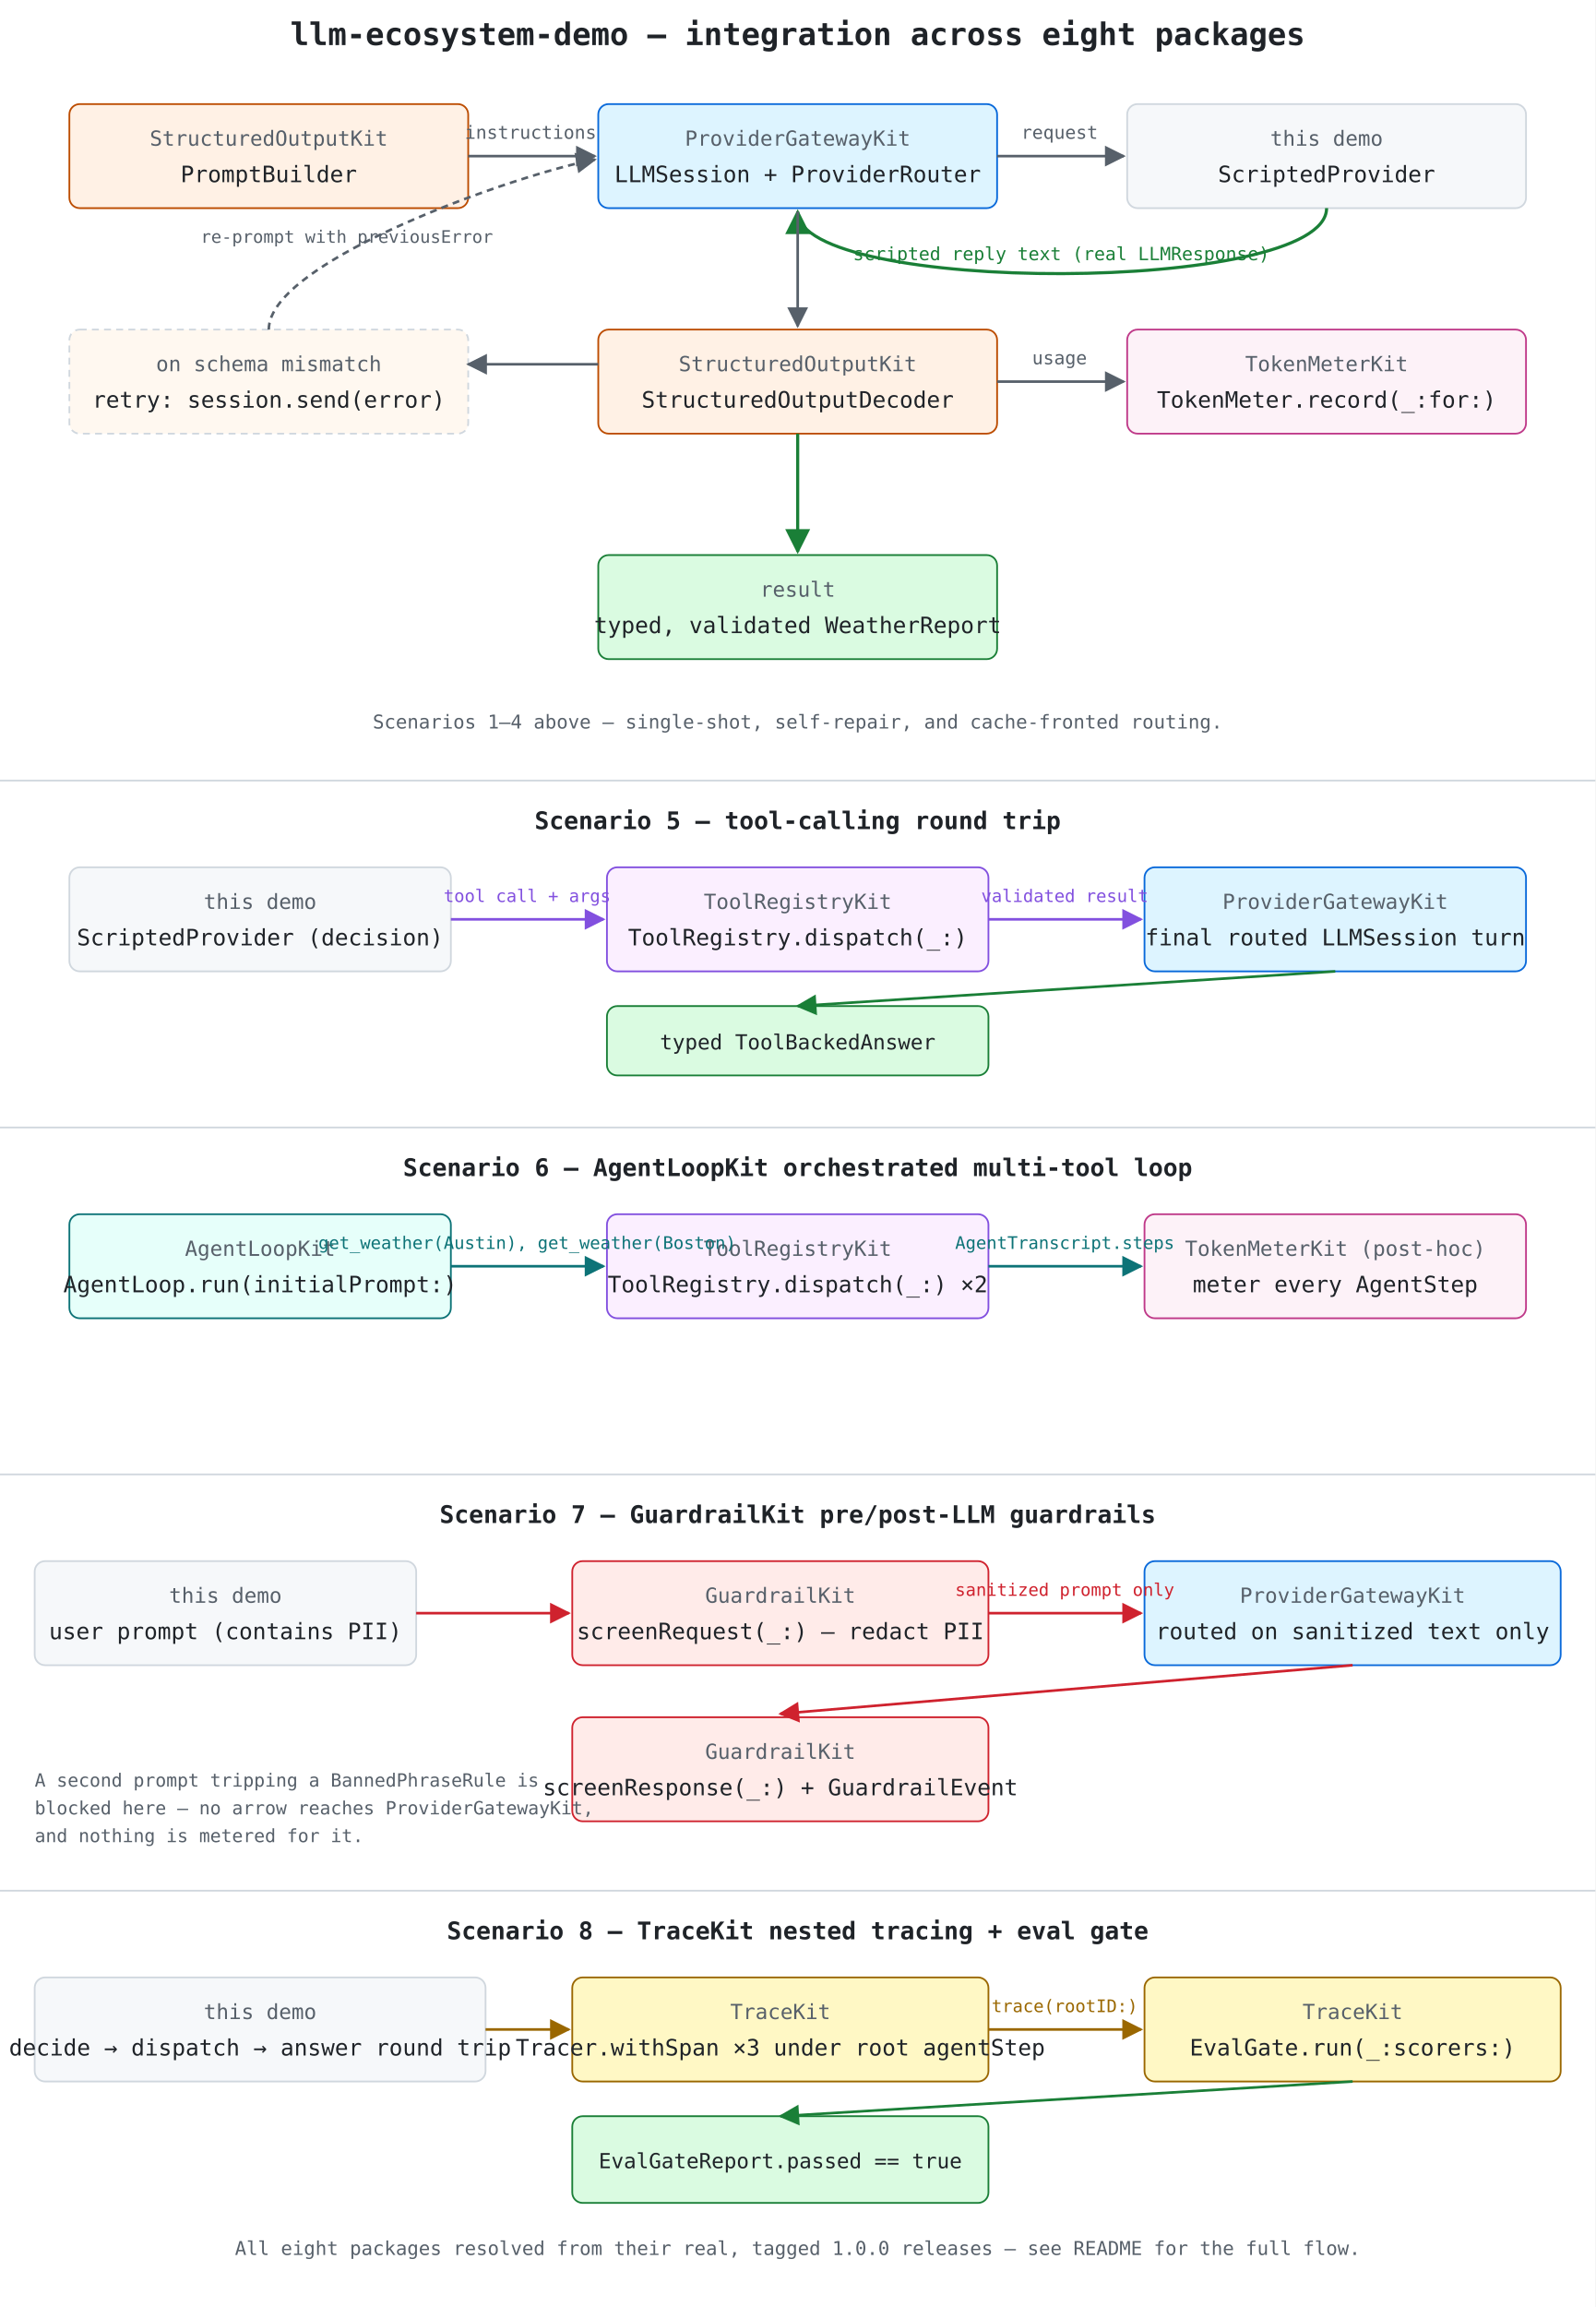
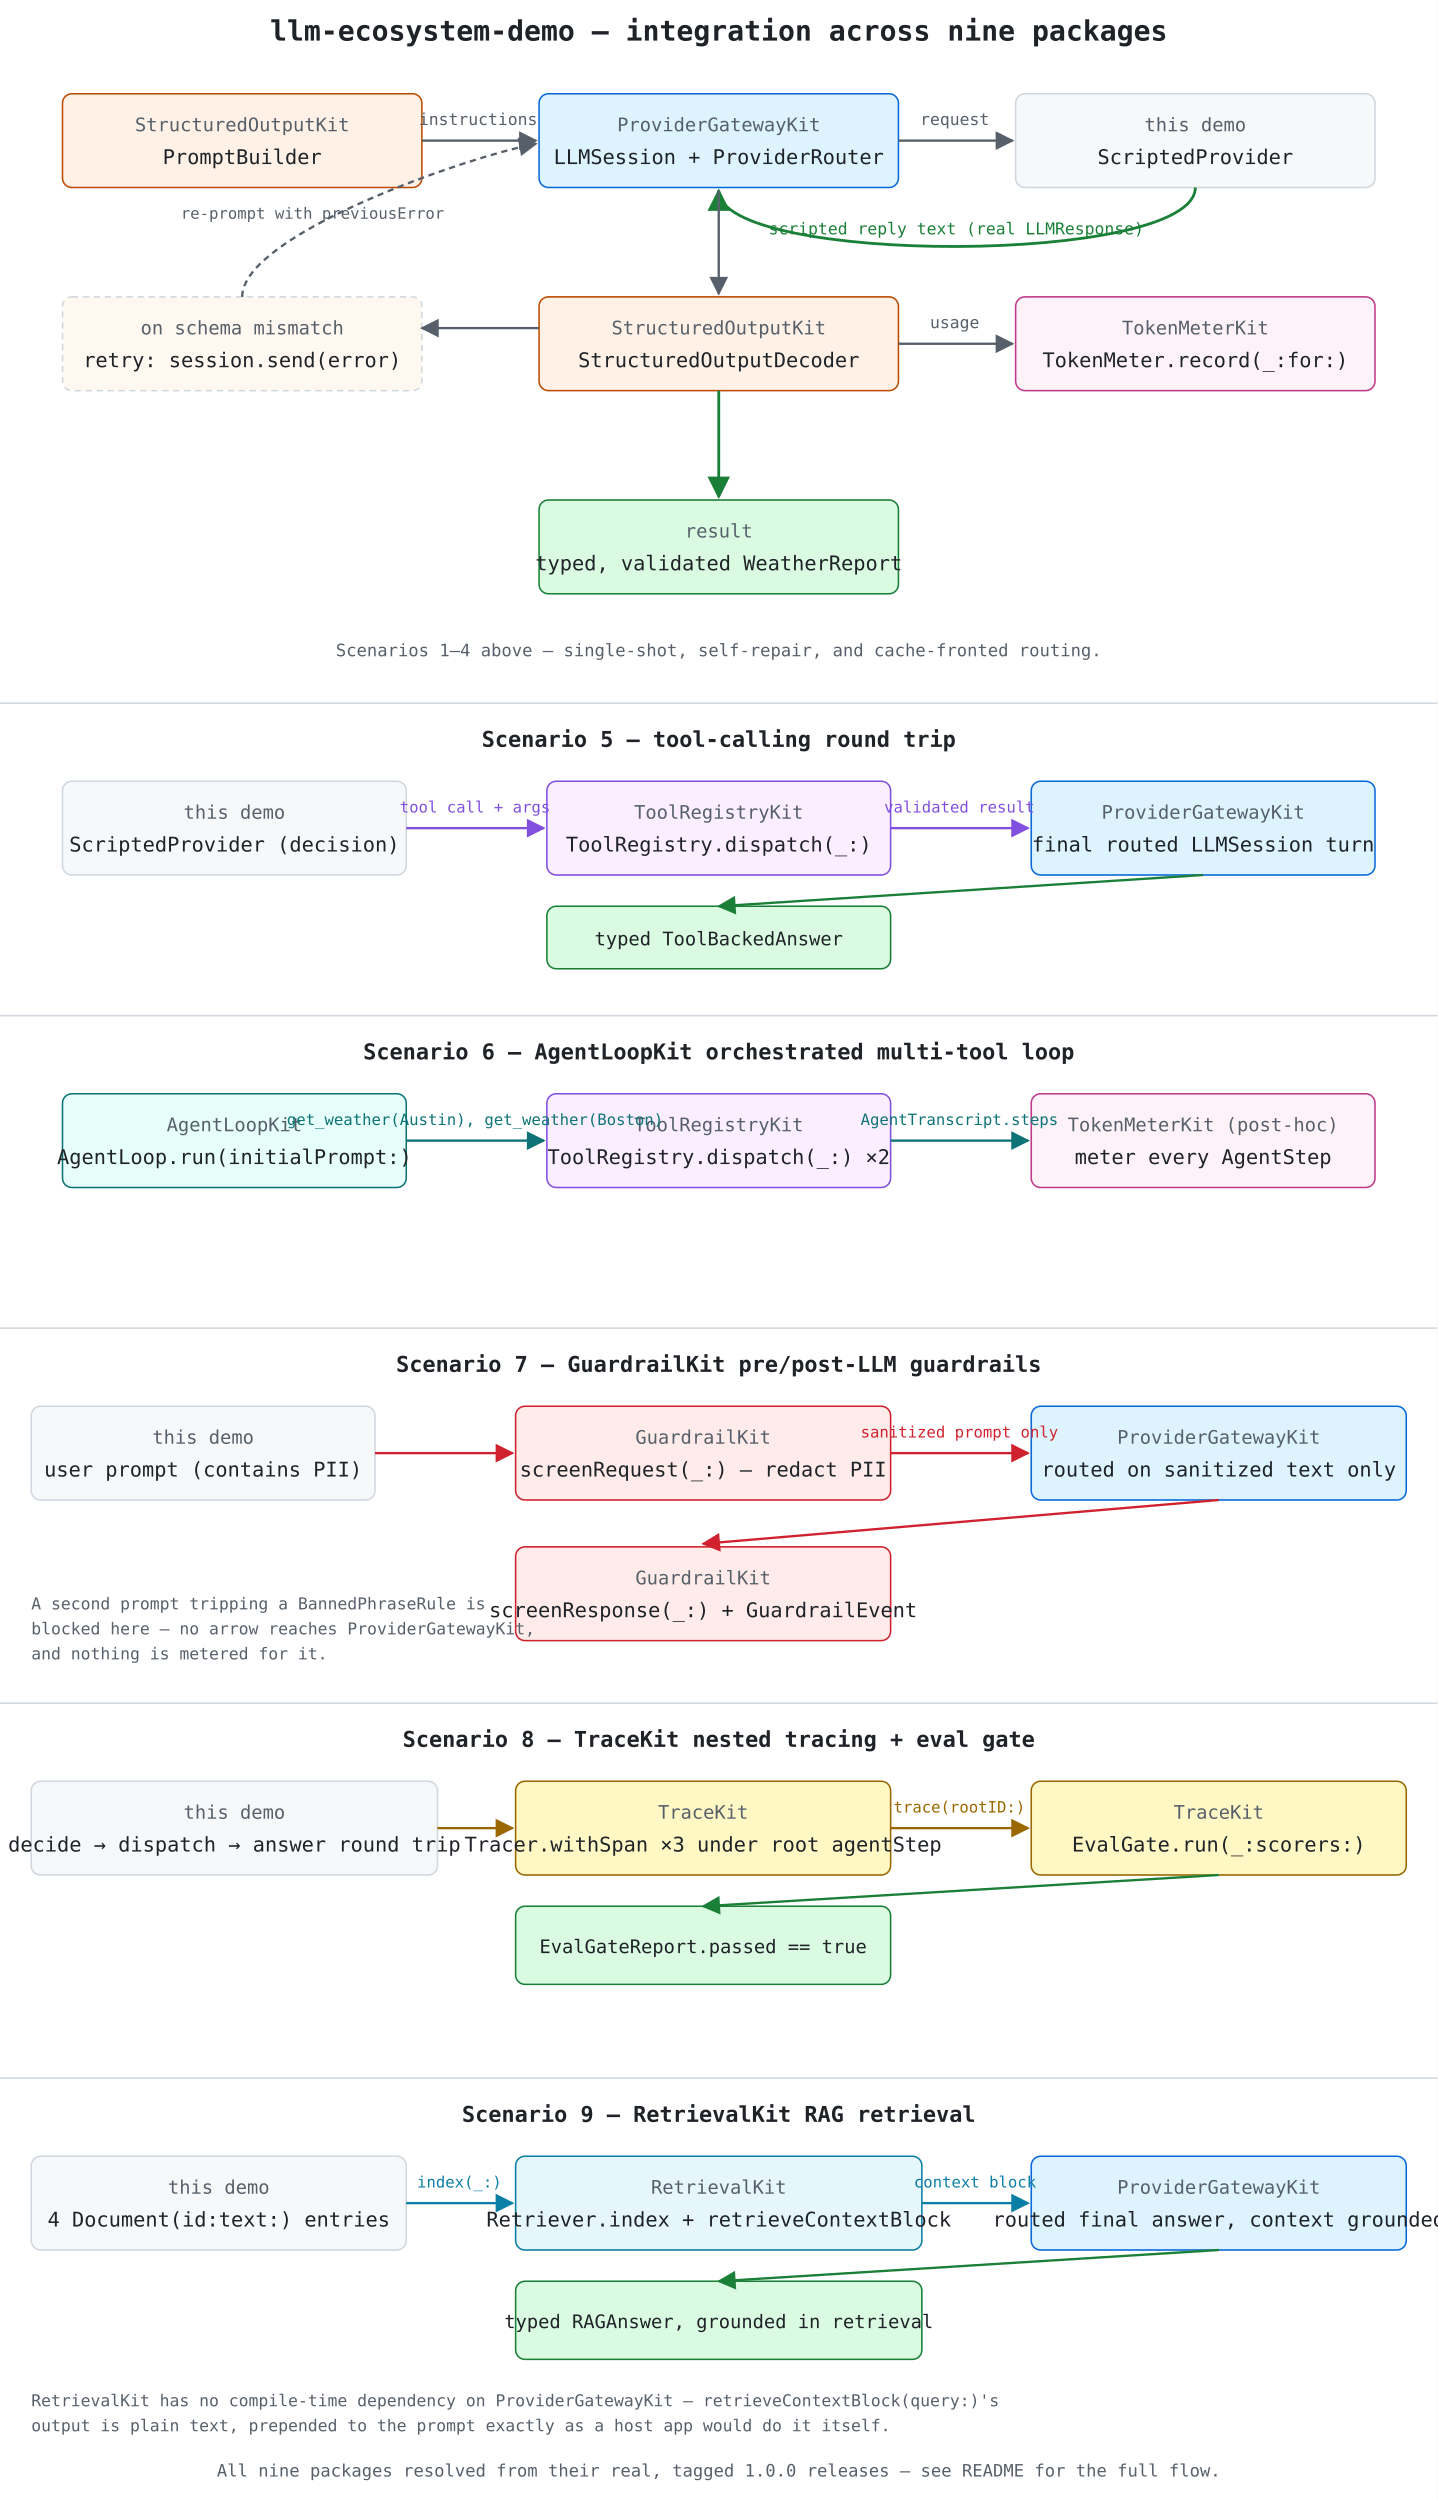
- <svg xmlns="http://www.w3.org/2000/svg" viewBox="0 0 920 1330" font-family="'SF Mono', Menlo, Consolas, monospace">
+ <svg xmlns="http://www.w3.org/2000/svg" viewBox="0 0 920 1600" font-family="'SF Mono', Menlo, Consolas, monospace">
  <defs>
    <marker id="arrow" viewBox="0 0 10 10" refX="9" refY="5" markerWidth="8" markerHeight="8" orient="auto-start-reverse">
      <path d="M0,0 L10,5 L0,10 z" fill="#57606a" />
    </marker>
    <marker id="arrowGreen" viewBox="0 0 10 10" refX="9" refY="5" markerWidth="8" markerHeight="8" orient="auto-start-reverse">
      <path d="M0,0 L10,5 L0,10 z" fill="#1a7f37" />
    </marker>
    <marker id="arrowPurple" viewBox="0 0 10 10" refX="9" refY="5" markerWidth="8" markerHeight="8" orient="auto-start-reverse">
      <path d="M0,0 L10,5 L0,10 z" fill="#8250df" />
    </marker>
    <marker id="arrowTeal" viewBox="0 0 10 10" refX="9" refY="5" markerWidth="8" markerHeight="8" orient="auto-start-reverse">
      <path d="M0,0 L10,5 L0,10 z" fill="#0d7377" />
    </marker>
    <marker id="arrowRed" viewBox="0 0 10 10" refX="9" refY="5" markerWidth="8" markerHeight="8" orient="auto-start-reverse">
      <path d="M0,0 L10,5 L0,10 z" fill="#cf222e" />
    </marker>
    <marker id="arrowAmber" viewBox="0 0 10 10" refX="9" refY="5" markerWidth="8" markerHeight="8" orient="auto-start-reverse">
      <path d="M0,0 L10,5 L0,10 z" fill="#9a6700" />
    </marker>
+     <marker id="arrowCyan" viewBox="0 0 10 10" refX="9" refY="5" markerWidth="8" markerHeight="8" orient="auto-start-reverse">
+       <path d="M0,0 L10,5 L0,10 z" fill="#0a7ea4" />
+     </marker>
  </defs>
-   <rect x="0" y="0" width="920" height="1330" fill="#ffffff" />
-   <text x="460" y="26" text-anchor="middle" font-size="18" font-weight="bold" fill="#1f2328">llm-ecosystem-demo — integration across eight packages</text>
+   <rect x="0" y="0" width="920" height="1600" fill="#ffffff" />
+   <text x="460" y="26" text-anchor="middle" font-size="18" font-weight="bold" fill="#1f2328">llm-ecosystem-demo — integration across nine packages</text>
  <rect x="40" y="60" width="230" height="60" rx="6" fill="#fff1e5" stroke="#bc4c00" />
  <text x="155" y="84" text-anchor="middle" font-size="12" fill="#57606a">StructuredOutputKit</text>
  <text x="155" y="105" text-anchor="middle" font-size="13" fill="#1f2328">PromptBuilder</text>
  <rect x="345" y="60" width="230" height="60" rx="6" fill="#ddf4ff" stroke="#0969da" />
  <text x="460" y="84" text-anchor="middle" font-size="12" fill="#57606a">ProviderGatewayKit</text>
  <text x="460" y="105" text-anchor="middle" font-size="13" fill="#1f2328">LLMSession + ProviderRouter</text>
  <rect x="650" y="60" width="230" height="60" rx="6" fill="#f6f8fa" stroke="#d0d7de" />
  <text x="765" y="84" text-anchor="middle" font-size="12" fill="#57606a">this demo</text>
  <text x="765" y="105" text-anchor="middle" font-size="13" fill="#1f2328">ScriptedProvider</text>
  <line x1="270" y1="90" x2="343" y2="90" stroke="#57606a" stroke-width="1.5" marker-end="url(#arrow)" />
  <text x="306" y="80" text-anchor="middle" font-size="10.5" fill="#57606a">instructions</text>
  <line x1="575" y1="90" x2="648" y2="90" stroke="#57606a" stroke-width="1.5" marker-end="url(#arrow)" />
  <text x="611" y="80" text-anchor="middle" font-size="10.5" fill="#57606a">request</text>
  <path d="M 765 120 C 765 170, 460 170, 460 122" fill="none" stroke="#1a7f37" stroke-width="1.8" marker-end="url(#arrowGreen)" />
  <text x="612" y="150" text-anchor="middle" font-size="10.5" fill="#1a7f37">scripted reply text (real LLMResponse)</text>
  <rect x="345" y="190" width="230" height="60" rx="6" fill="#fff1e5" stroke="#bc4c00" />
  <text x="460" y="214" text-anchor="middle" font-size="12" fill="#57606a">StructuredOutputKit</text>
  <text x="460" y="235" text-anchor="middle" font-size="13" fill="#1f2328">StructuredOutputDecoder</text>
  <path d="M 460 122 C 460 145, 460 168, 460 188" fill="none" stroke="#57606a" stroke-width="1.5" marker-end="url(#arrow)" />
  <rect x="650" y="190" width="230" height="60" rx="6" fill="#fdf2f8" stroke="#bf3989" />
  <text x="765" y="214" text-anchor="middle" font-size="12" fill="#57606a">TokenMeterKit</text>
  <text x="765" y="235" text-anchor="middle" font-size="13" fill="#1f2328">TokenMeter.record(_:for:)</text>
  <line x1="575" y1="220" x2="648" y2="220" stroke="#57606a" stroke-width="1.5" marker-end="url(#arrow)" />
  <text x="611" y="210" text-anchor="middle" font-size="10.5" fill="#57606a">usage</text>
  <rect x="40" y="190" width="230" height="60" rx="6" fill="#fff8f0" stroke="#d0d7de" stroke-dasharray="4 3" />
  <text x="155" y="214" text-anchor="middle" font-size="12" fill="#57606a">on schema mismatch</text>
  <text x="155" y="235" text-anchor="middle" font-size="13" fill="#1f2328">retry: session.send(error)</text>
  <path d="M 345 210 C 300 210, 270 210, 270 210" fill="none" stroke="#57606a" stroke-width="1.5" marker-end="url(#arrow)" />
  <path d="M 155 190 C 155 150, 300 100, 343 92" fill="none" stroke="#57606a" stroke-width="1.5" stroke-dasharray="4 3" marker-end="url(#arrow)" />
  <text x="200" y="140" text-anchor="middle" font-size="10" fill="#57606a">re-prompt with previousError</text>
  <rect x="345" y="320" width="230" height="60" rx="6" fill="#dafbe1" stroke="#1a7f37" />
  <text x="460" y="344" text-anchor="middle" font-size="12" fill="#57606a">result</text>
  <text x="460" y="365" text-anchor="middle" font-size="13" fill="#1f2328">typed, validated WeatherReport</text>
  <line x1="460" y1="250" x2="460" y2="318" stroke="#1a7f37" stroke-width="1.8" marker-end="url(#arrowGreen)" />
  <text x="460" y="420" text-anchor="middle" font-size="11" fill="#57606a">Scenarios 1–4 above — single-shot, self-repair, and cache-fronted routing.</text>
  <line x1="0" y1="450" x2="920" y2="450" stroke="#d0d7de" stroke-width="1" />
  <text x="460" y="478" text-anchor="middle" font-size="14" font-weight="bold" fill="#1f2328">Scenario 5 — tool-calling round trip</text>
  <rect x="40" y="500" width="220" height="60" rx="6" fill="#f6f8fa" stroke="#d0d7de" />
  <text x="150" y="524" text-anchor="middle" font-size="12" fill="#57606a">this demo</text>
  <text x="150" y="545" text-anchor="middle" font-size="13" fill="#1f2328">ScriptedProvider (decision)</text>
  <rect x="350" y="500" width="220" height="60" rx="6" fill="#fbefff" stroke="#8250df" />
  <text x="460" y="524" text-anchor="middle" font-size="12" fill="#57606a">ToolRegistryKit</text>
  <text x="460" y="545" text-anchor="middle" font-size="13" fill="#1f2328">ToolRegistry.dispatch(_:)</text>
  <rect x="660" y="500" width="220" height="60" rx="6" fill="#ddf4ff" stroke="#0969da" />
  <text x="770" y="524" text-anchor="middle" font-size="12" fill="#57606a">ProviderGatewayKit</text>
  <text x="770" y="545" text-anchor="middle" font-size="13" fill="#1f2328">final routed LLMSession turn</text>
  <line x1="260" y1="530" x2="348" y2="530" stroke="#8250df" stroke-width="1.5" marker-end="url(#arrowPurple)" />
  <text x="304" y="520" text-anchor="middle" font-size="10" fill="#8250df">tool call + args</text>
  <line x1="570" y1="530" x2="658" y2="530" stroke="#8250df" stroke-width="1.5" marker-end="url(#arrowPurple)" />
  <text x="614" y="520" text-anchor="middle" font-size="10" fill="#8250df">validated result</text>
  <rect x="350" y="580" width="220" height="40" rx="6" fill="#dafbe1" stroke="#1a7f37" />
  <text x="460" y="605" text-anchor="middle" font-size="12" fill="#1f2328">typed ToolBackedAnswer</text>
  <line x1="770" y1="560" x2="460" y2="580" stroke="#1a7f37" stroke-width="1.5" marker-end="url(#arrowGreen)" />
  <line x1="0" y1="650" x2="920" y2="650" stroke="#d0d7de" stroke-width="1" />
  <text x="460" y="678" text-anchor="middle" font-size="14" font-weight="bold" fill="#1f2328">Scenario 6 — AgentLoopKit orchestrated multi-tool loop</text>
  <rect x="40" y="700" width="220" height="60" rx="6" fill="#e6fffa" stroke="#0d7377" />
  <text x="150" y="724" text-anchor="middle" font-size="12" fill="#57606a">AgentLoopKit</text>
  <text x="150" y="745" text-anchor="middle" font-size="13" fill="#1f2328">AgentLoop.run(initialPrompt:)</text>
  <rect x="350" y="700" width="220" height="60" rx="6" fill="#fbefff" stroke="#8250df" />
  <text x="460" y="724" text-anchor="middle" font-size="12" fill="#57606a">ToolRegistryKit</text>
  <text x="460" y="745" text-anchor="middle" font-size="13" fill="#1f2328">ToolRegistry.dispatch(_:) ×2</text>
  <rect x="660" y="700" width="220" height="60" rx="6" fill="#fdf2f8" stroke="#bf3989" />
  <text x="770" y="724" text-anchor="middle" font-size="12" fill="#57606a">TokenMeterKit (post-hoc)</text>
  <text x="770" y="745" text-anchor="middle" font-size="13" fill="#1f2328">meter every AgentStep</text>
  <line x1="260" y1="730" x2="348" y2="730" stroke="#0d7377" stroke-width="1.5" marker-end="url(#arrowTeal)" />
  <text x="304" y="720" text-anchor="middle" font-size="10" fill="#0d7377">get_weather(Austin), get_weather(Boston)</text>
  <line x1="570" y1="730" x2="658" y2="730" stroke="#0d7377" stroke-width="1.5" marker-end="url(#arrowTeal)" />
  <text x="614" y="720" text-anchor="middle" font-size="10" fill="#0d7377">AgentTranscript.steps</text>
  <line x1="0" y1="850" x2="920" y2="850" stroke="#d0d7de" stroke-width="1" />
  <text x="460" y="878" text-anchor="middle" font-size="14" font-weight="bold" fill="#1f2328">Scenario 7 — GuardrailKit pre/post-LLM guardrails</text>
  <rect x="20" y="900" width="220" height="60" rx="6" fill="#f6f8fa" stroke="#d0d7de" />
  <text x="130" y="924" text-anchor="middle" font-size="12" fill="#57606a">this demo</text>
  <text x="130" y="945" text-anchor="middle" font-size="13" fill="#1f2328">user prompt (contains PII)</text>
  <rect x="330" y="900" width="240" height="60" rx="6" fill="#ffebe9" stroke="#cf222e" />
  <text x="450" y="924" text-anchor="middle" font-size="12" fill="#57606a">GuardrailKit</text>
  <text x="450" y="945" text-anchor="middle" font-size="13" fill="#1f2328">screenRequest(_:) — redact PII</text>
  <rect x="660" y="900" width="240" height="60" rx="6" fill="#ddf4ff" stroke="#0969da" />
  <text x="780" y="924" text-anchor="middle" font-size="12" fill="#57606a">ProviderGatewayKit</text>
  <text x="780" y="945" text-anchor="middle" font-size="13" fill="#1f2328">routed on sanitized text only</text>
  <line x1="240" y1="930" x2="328" y2="930" stroke="#cf222e" stroke-width="1.5" marker-end="url(#arrowRed)" />
  <line x1="570" y1="930" x2="658" y2="930" stroke="#cf222e" stroke-width="1.5" marker-end="url(#arrowRed)" />
  <text x="614" y="920" text-anchor="middle" font-size="10" fill="#cf222e">sanitized prompt only</text>
  <rect x="330" y="990" width="240" height="60" rx="6" fill="#ffebe9" stroke="#cf222e" />
  <text x="450" y="1014" text-anchor="middle" font-size="12" fill="#57606a">GuardrailKit</text>
  <text x="450" y="1035" text-anchor="middle" font-size="13" fill="#1f2328">screenResponse(_:) + GuardrailEvent</text>
  <line x1="780" y1="960" x2="450" y2="988" stroke="#cf222e" stroke-width="1.5" marker-end="url(#arrowRed)" />
  <text x="20" y="1030" font-size="10.5" fill="#57606a">A second prompt tripping a BannedPhraseRule is</text>
  <text x="20" y="1046" font-size="10.5" fill="#57606a">blocked here — no arrow reaches ProviderGatewayKit,</text>
  <text x="20" y="1062" font-size="10.5" fill="#57606a">and nothing is metered for it.</text>
  <line x1="0" y1="1090" x2="920" y2="1090" stroke="#d0d7de" stroke-width="1" />
  <text x="460" y="1118" text-anchor="middle" font-size="14" font-weight="bold" fill="#1f2328">Scenario 8 — TraceKit nested tracing + eval gate</text>
  <rect x="20" y="1140" width="260" height="60" rx="6" fill="#f6f8fa" stroke="#d0d7de" />
  <text x="150" y="1164" text-anchor="middle" font-size="12" fill="#57606a">this demo</text>
  <text x="150" y="1185" text-anchor="middle" font-size="13" fill="#1f2328">decide → dispatch → answer round trip</text>
  <rect x="330" y="1140" width="240" height="60" rx="6" fill="#fff8c5" stroke="#9a6700" />
  <text x="450" y="1164" text-anchor="middle" font-size="12" fill="#57606a">TraceKit</text>
  <text x="450" y="1185" text-anchor="middle" font-size="13" fill="#1f2328">Tracer.withSpan ×3 under root agentStep</text>
  <rect x="660" y="1140" width="240" height="60" rx="6" fill="#fff8c5" stroke="#9a6700" />
  <text x="780" y="1164" text-anchor="middle" font-size="12" fill="#57606a">TraceKit</text>
  <text x="780" y="1185" text-anchor="middle" font-size="13" fill="#1f2328">EvalGate.run(_:scorers:)</text>
  <line x1="280" y1="1170" x2="328" y2="1170" stroke="#9a6700" stroke-width="1.5" marker-end="url(#arrowAmber)" />
  <line x1="570" y1="1170" x2="658" y2="1170" stroke="#9a6700" stroke-width="1.5" marker-end="url(#arrowAmber)" />
  <text x="614" y="1160" text-anchor="middle" font-size="10" fill="#9a6700">trace(rootID:)</text>
  <rect x="330" y="1220" width="240" height="50" rx="6" fill="#dafbe1" stroke="#1a7f37" />
  <text x="450" y="1250" text-anchor="middle" font-size="12" fill="#1f2328">EvalGateReport.passed == true</text>
  <line x1="780" y1="1200" x2="450" y2="1220" stroke="#1a7f37" stroke-width="1.5" marker-end="url(#arrowGreen)" />
-   <text x="460" y="1300" text-anchor="middle" font-size="11" fill="#57606a">All eight packages resolved from their real, tagged 1.0.0 releases — see README for the full flow.</text>
+   <line x1="0" y1="1330" x2="920" y2="1330" stroke="#d0d7de" stroke-width="1" />
+   <text x="460" y="1358" text-anchor="middle" font-size="14" font-weight="bold" fill="#1f2328">Scenario 9 — RetrievalKit RAG retrieval</text>
+   <rect x="20" y="1380" width="240" height="60" rx="6" fill="#f6f8fa" stroke="#d0d7de" />
+   <text x="140" y="1404" text-anchor="middle" font-size="12" fill="#57606a">this demo</text>
+   <text x="140" y="1425" text-anchor="middle" font-size="13" fill="#1f2328">4 Document(id:text:) entries</text>
+   <rect x="330" y="1380" width="260" height="60" rx="6" fill="#e6f7fb" stroke="#0a7ea4" />
+   <text x="460" y="1404" text-anchor="middle" font-size="12" fill="#57606a">RetrievalKit</text>
+   <text x="460" y="1425" text-anchor="middle" font-size="13" fill="#1f2328">Retriever.index + retrieveContextBlock</text>
+   <rect x="660" y="1380" width="240" height="60" rx="6" fill="#ddf4ff" stroke="#0969da" />
+   <text x="780" y="1404" text-anchor="middle" font-size="12" fill="#57606a">ProviderGatewayKit</text>
+   <text x="780" y="1425" text-anchor="middle" font-size="13" fill="#1f2328">routed final answer, context grounded</text>
+   <line x1="260" y1="1410" x2="328" y2="1410" stroke="#0a7ea4" stroke-width="1.5" marker-end="url(#arrowCyan)" />
+   <text x="294" y="1400" text-anchor="middle" font-size="10" fill="#0a7ea4">index(_:)</text>
+   <line x1="590" y1="1410" x2="658" y2="1410" stroke="#0a7ea4" stroke-width="1.5" marker-end="url(#arrowCyan)" />
+   <text x="624" y="1400" text-anchor="middle" font-size="10" fill="#0a7ea4">context block</text>
+   <rect x="330" y="1460" width="260" height="50" rx="6" fill="#dafbe1" stroke="#1a7f37" />
+   <text x="460" y="1490" text-anchor="middle" font-size="12" fill="#1f2328">typed RAGAnswer, grounded in retrieval</text>
+   <line x1="780" y1="1440" x2="460" y2="1460" stroke="#1a7f37" stroke-width="1.5" marker-end="url(#arrowGreen)" />
+   <text x="20" y="1540" font-size="10.5" fill="#57606a">RetrievalKit has no compile-time dependency on ProviderGatewayKit — retrieveContextBlock(query:)'s</text>
+   <text x="20" y="1556" font-size="10.5" fill="#57606a">output is plain text, prepended to the prompt exactly as a host app would do it itself.</text>
+   <text x="460" y="1585" text-anchor="middle" font-size="11" fill="#57606a">All nine packages resolved from their real, tagged 1.0.0 releases — see README for the full flow.</text>
</svg>
